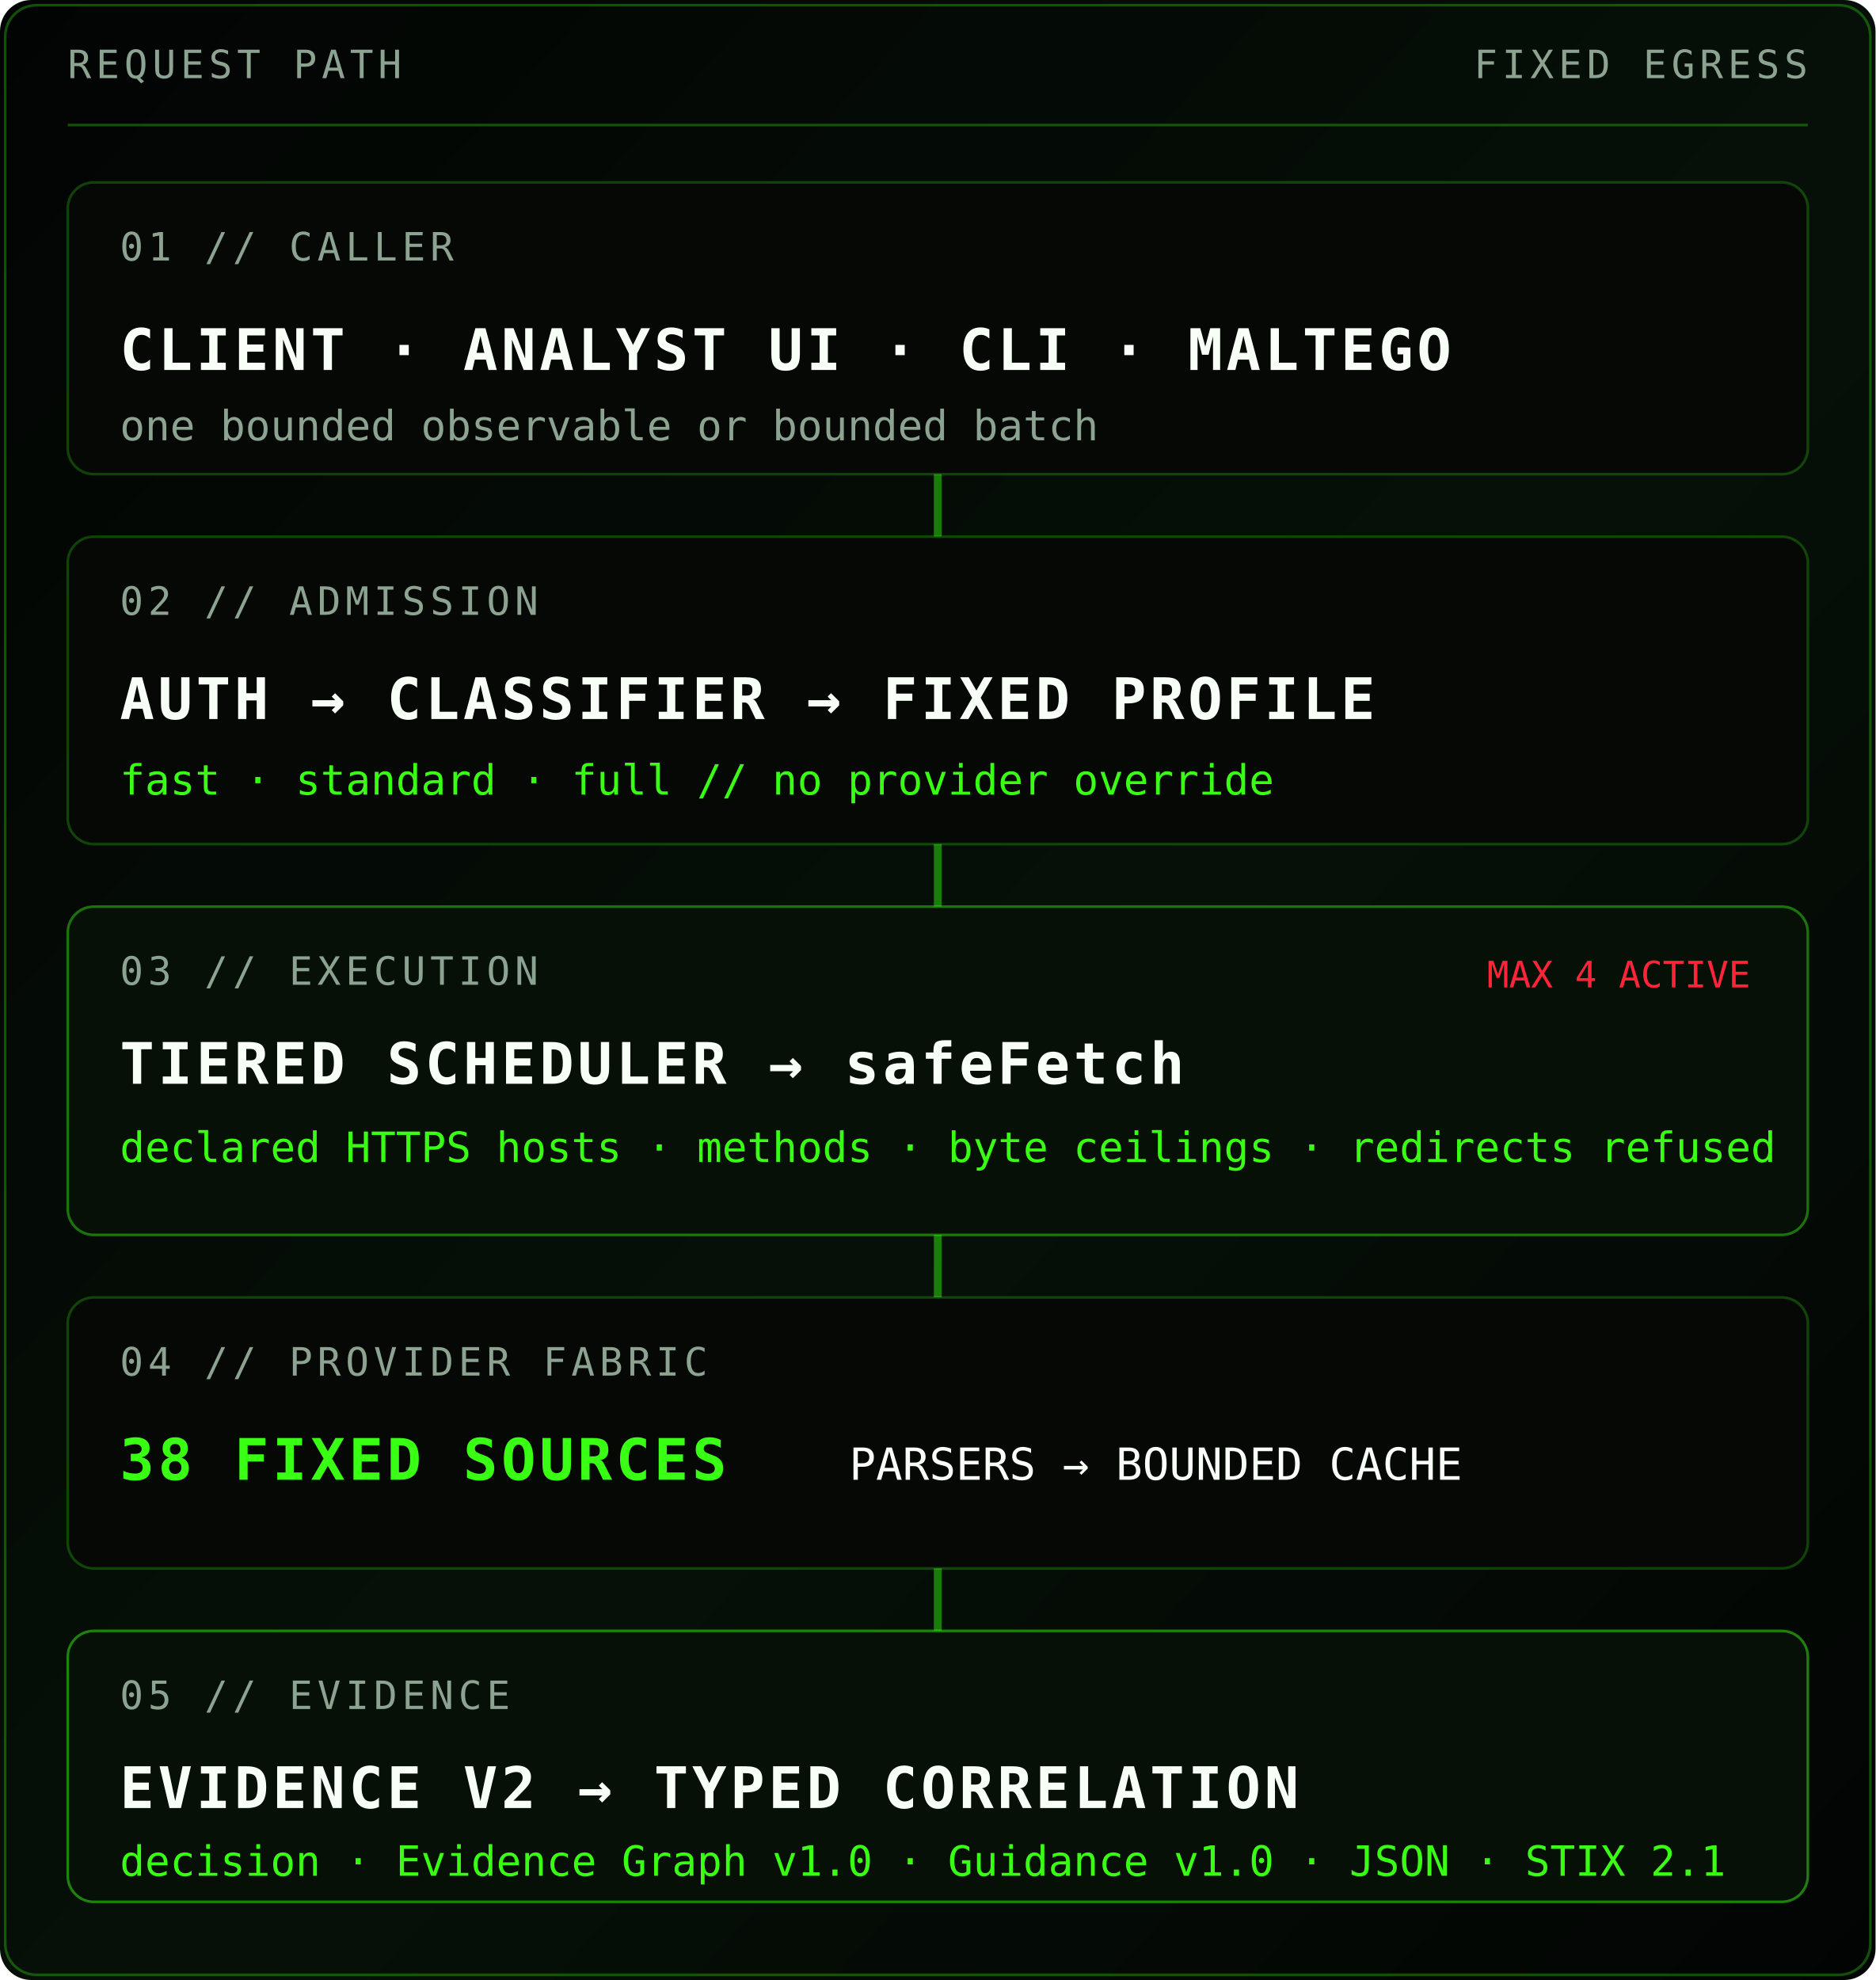
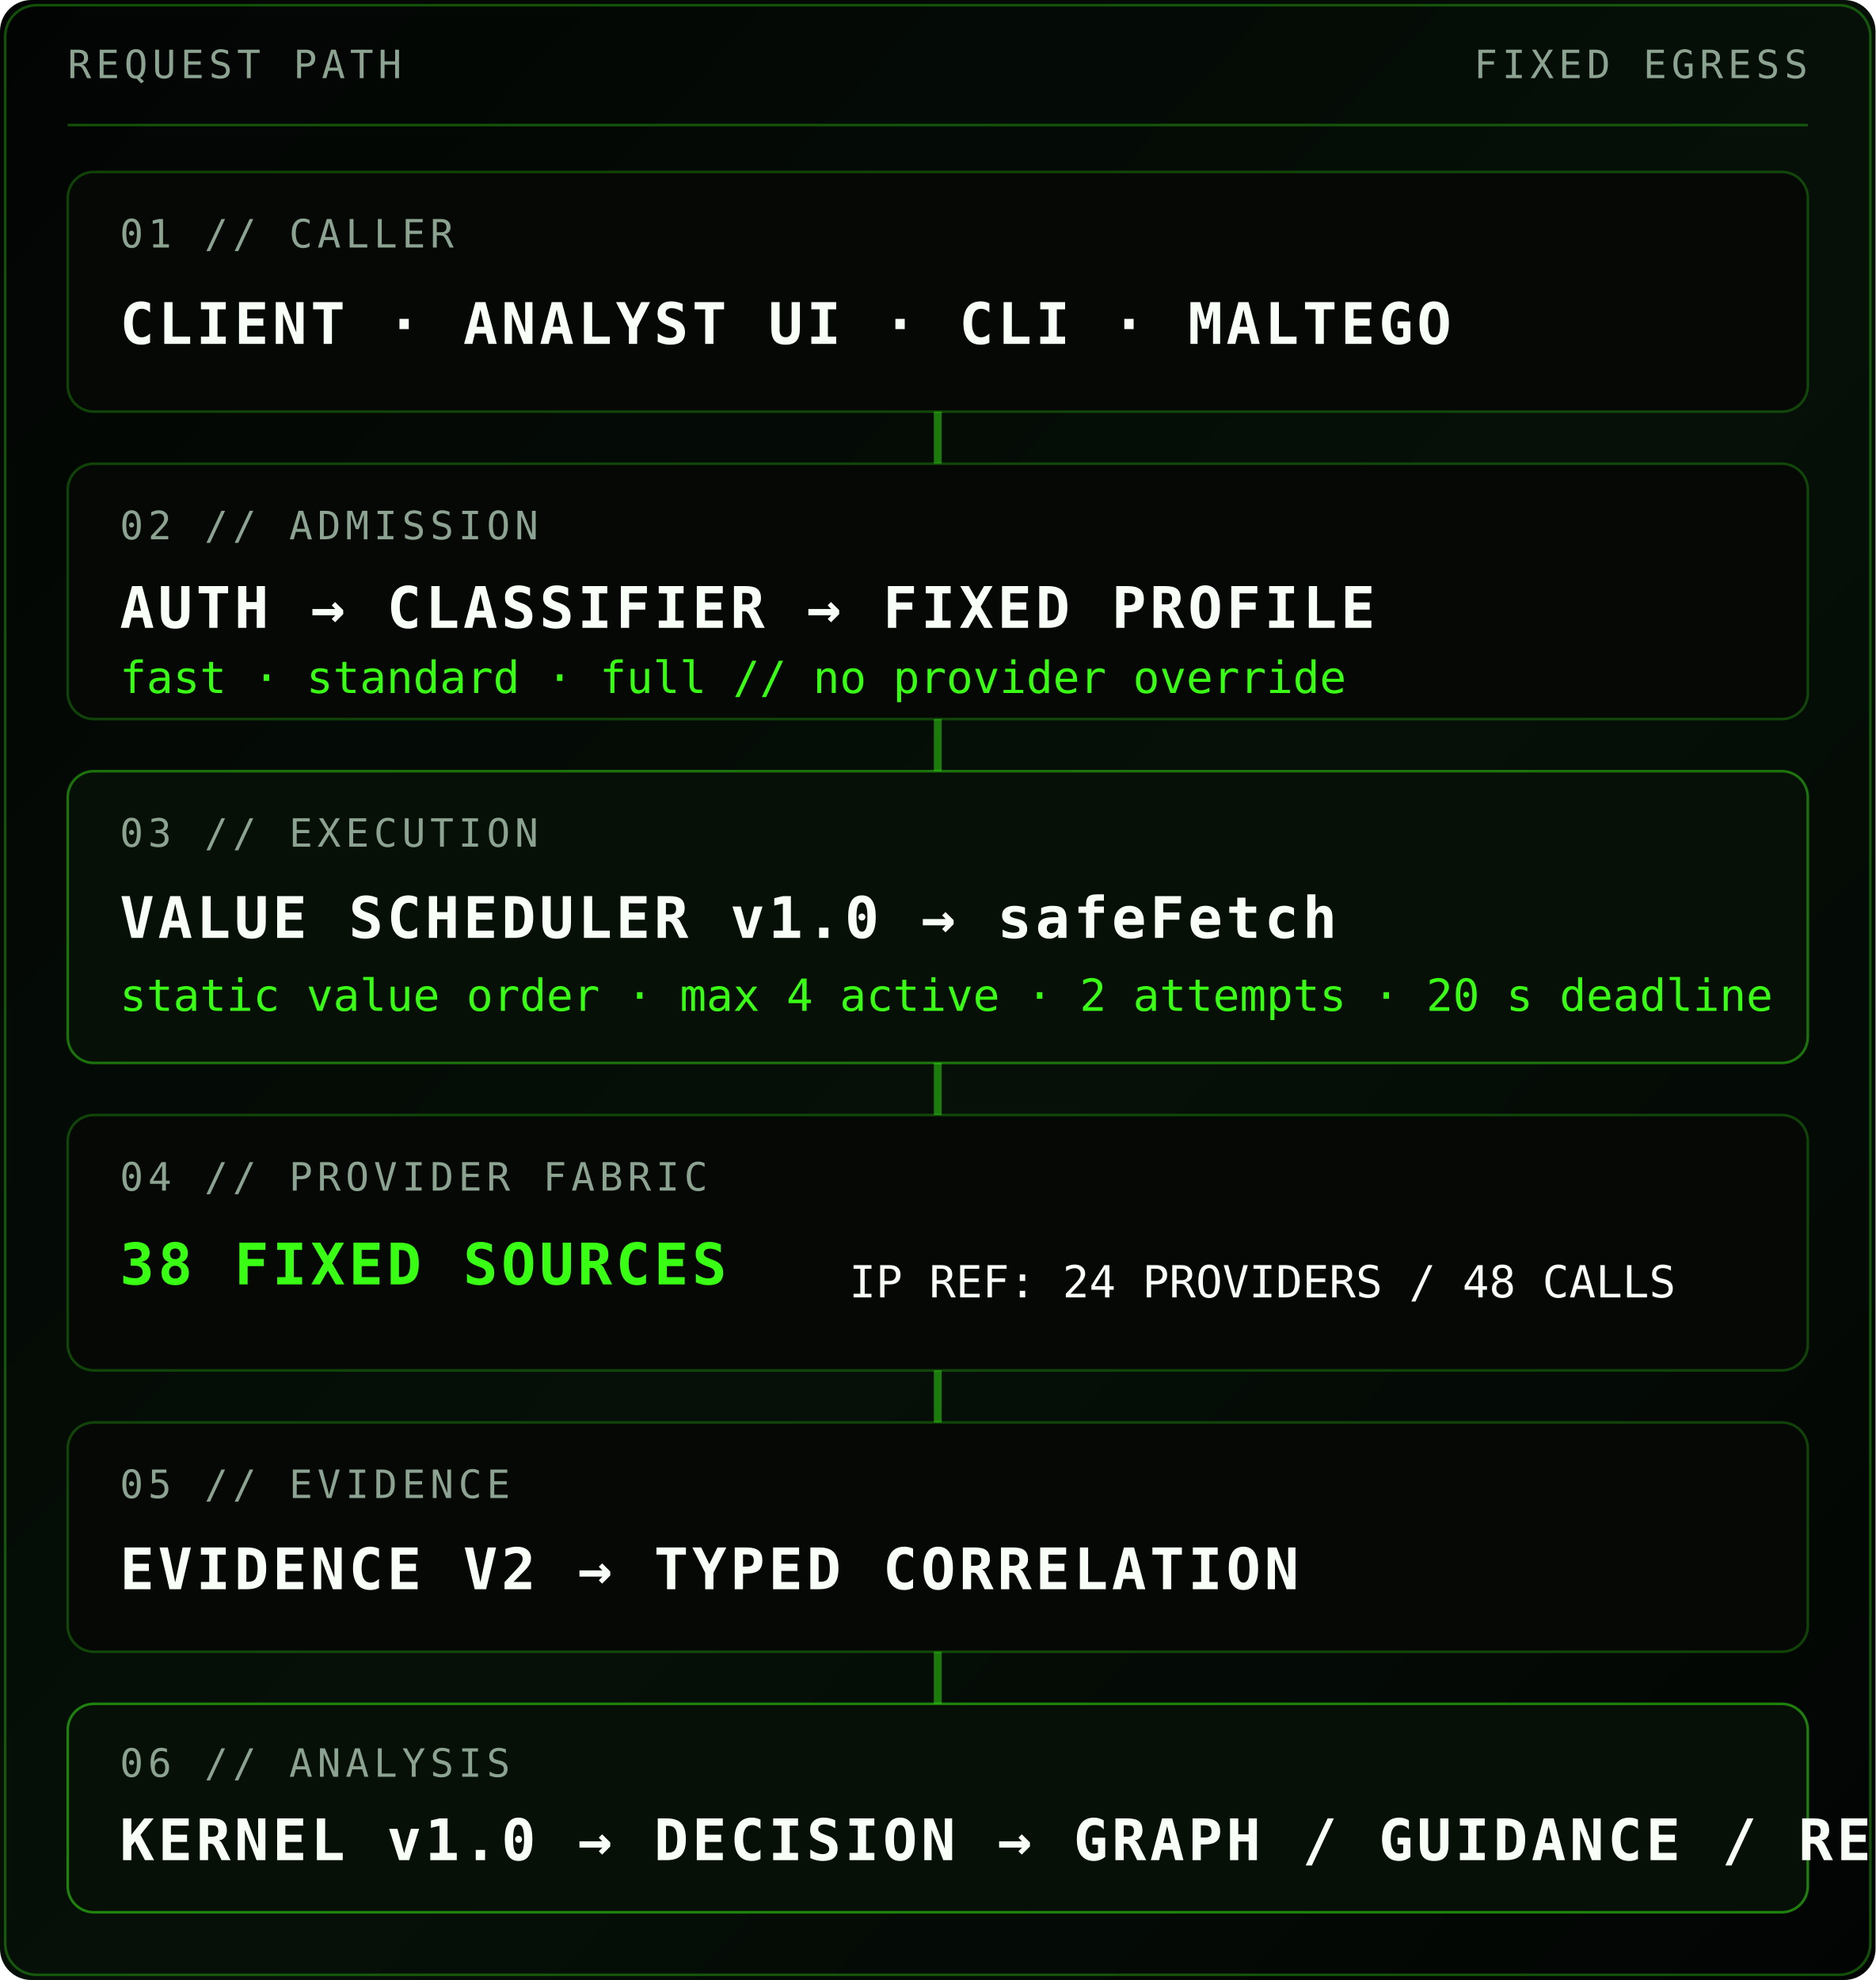
<svg xmlns="http://www.w3.org/2000/svg" viewBox="0 0 720 760" role="img" aria-labelledby="t d">
  <defs>
    <linearGradient id="bg" x1="0" y1="0" x2="1" y2="1">
      <stop stop-color="#020403" />
      <stop offset=".55" stop-color="#061008" />
      <stop offset="1" stop-color="#020403" />
    </linearGradient>
    <style>.m{font-family:ui-monospace,SFMono-Regular,Menlo,Consolas,monospace}.h{font-family:ui-monospace,SFMono-Regular,Menlo,Consolas,monospace;font-weight:900;letter-spacing:1.4px}</style>
  </defs>
  <rect width="720" height="760" rx="12" fill="url(#bg)" />
  <rect x="2" y="2" width="716" height="756" rx="12" fill="none" stroke="#39FF14" stroke-opacity=".3" />
  <g class="m" font-size="15" letter-spacing="1.8" fill="#8DA391">
    <text x="26" y="30">REQUEST PATH</text>
    <text x="694" y="30" text-anchor="end">FIXED EGRESS</text>
  </g>
  <path d="M26 48H694" stroke="#39FF14" stroke-opacity=".3" />
-   <g transform="translate(26 70)">
-     <rect width="668" height="112" rx="10" fill="#050805" stroke="#39FF14" stroke-opacity=".24" />
-     <text x="20" y="30" class="m" font-size="15" letter-spacing="1.8" fill="#8DA391">01 // CALLER</text>
-     <text x="20" y="72" class="h" font-size="22" fill="#F7FFF6">CLIENT · ANALYST UI · CLI · MALTEGO</text>
-     <text x="20" y="99" class="m" font-size="16" fill="#8DA391">one bounded observable or bounded batch</text>
+   <g transform="translate(26 66)">
+     <rect width="668" height="92" rx="10" fill="#050805" stroke="#39FF14" stroke-opacity=".24" />
+     <text x="20" y="29" class="m" font-size="15" letter-spacing="1.8" fill="#8DA391">01 // CALLER</text>
+     <text x="20" y="66" class="h" font-size="22" fill="#F7FFF6">CLIENT · ANALYST UI · CLI · MALTEGO</text>
  </g>
-   <path d="M360 182V206" stroke="#39FF14" stroke-opacity=".45" stroke-width="3" />
-   <g transform="translate(26 206)">
-     <rect width="668" height="118" rx="10" fill="#050805" stroke="#39FF14" stroke-opacity=".24" />
-     <text x="20" y="30" class="m" font-size="15" letter-spacing="1.8" fill="#8DA391">02 // ADMISSION</text>
-     <text x="20" y="70" class="h" font-size="22" fill="#F7FFF6">AUTH → CLASSIFIER → FIXED PROFILE</text>
-     <text x="20" y="99" class="m" font-size="16" fill="#39FF14">fast · standard · full // no provider override</text>
+   <path d="M360 158V178" stroke="#39FF14" stroke-opacity=".45" stroke-width="3" />
+   <g transform="translate(26 178)">
+     <rect width="668" height="98" rx="10" fill="#050805" stroke="#39FF14" stroke-opacity=".24" />
+     <text x="20" y="29" class="m" font-size="15" letter-spacing="1.8" fill="#8DA391">02 // ADMISSION</text>
+     <text x="20" y="63" class="h" font-size="22" fill="#F7FFF6">AUTH → CLASSIFIER → FIXED PROFILE</text>
+     <text x="20" y="88" class="m" font-size="17" fill="#39FF14">fast · standard · full // no provider override</text>
  </g>
-   <path d="M360 324V348" stroke="#39FF14" stroke-opacity=".45" stroke-width="3" />
-   <g transform="translate(26 348)">
-     <rect width="668" height="126" rx="10" fill="#071007" stroke="#39FF14" stroke-opacity=".42" />
-     <text x="20" y="30" class="m" font-size="15" letter-spacing="1.8" fill="#8DA391">03 // EXECUTION</text>
-     <text x="20" y="68" class="h" font-size="22" fill="#F7FFF6">TIERED SCHEDULER → safeFetch</text>
-     <text x="20" y="98" class="m" font-size="16" fill="#39FF14">declared HTTPS hosts · methods · byte ceilings · redirects refused</text>
-     <text x="646" y="31" class="m" font-size="14" text-anchor="end" fill="#FF2438">MAX 4 ACTIVE</text>
+   <path d="M360 276V296" stroke="#39FF14" stroke-opacity=".45" stroke-width="3" />
+   <g transform="translate(26 296)">
+     <rect width="668" height="112" rx="10" fill="#071007" stroke="#39FF14" stroke-opacity=".42" />
+     <text x="20" y="29" class="m" font-size="15" letter-spacing="1.8" fill="#8DA391">03 // EXECUTION</text>
+     <text x="20" y="64" class="h" font-size="22" fill="#F7FFF6">VALUE SCHEDULER v1.0 → safeFetch</text>
+     <text x="20" y="92" class="m" font-size="17" fill="#39FF14">static value order · max 4 active · 2 attempts · 20 s deadline</text>
  </g>
-   <path d="M360 474V498" stroke="#39FF14" stroke-opacity=".45" stroke-width="3" />
-   <g transform="translate(26 498)">
-     <rect width="668" height="104" rx="10" fill="#050805" stroke="#39FF14" stroke-opacity=".24" />
-     <text x="20" y="30" class="m" font-size="15" letter-spacing="1.8" fill="#8DA391">04 // PROVIDER FABRIC</text>
-     <text x="20" y="70" class="h" font-size="22" fill="#39FF14">38 FIXED SOURCES</text>
-     <text x="300" y="70" class="m" font-size="17" fill="#F7FFF6">PARSERS → BOUNDED CACHE</text>
+   <path d="M360 408V428" stroke="#39FF14" stroke-opacity=".45" stroke-width="3" />
+   <g transform="translate(26 428)">
+     <rect width="668" height="98" rx="10" fill="#050805" stroke="#39FF14" stroke-opacity=".24" />
+     <text x="20" y="29" class="m" font-size="15" letter-spacing="1.8" fill="#8DA391">04 // PROVIDER FABRIC</text>
+     <text x="20" y="65" class="h" font-size="22" fill="#39FF14">38 FIXED SOURCES</text>
+     <text x="300" y="70" class="m" font-size="17" fill="#F7FFF6">IP REF: 24 PROVIDERS / 48 CALLS</text>
  </g>
-   <path d="M360 602V626" stroke="#39FF14" stroke-opacity=".45" stroke-width="3" />
-   <g transform="translate(26 626)">
-     <rect width="668" height="104" rx="10" fill="#071007" stroke="#39FF14" stroke-opacity=".48" />
-     <text x="20" y="30" class="m" font-size="15" letter-spacing="1.8" fill="#8DA391">05 // EVIDENCE</text>
-     <text x="20" y="68" class="h" font-size="22" fill="#F7FFF6">EVIDENCE V2 → TYPED CORRELATION</text>
-     <text x="20" y="94" class="m" font-size="16" fill="#39FF14">decision · Evidence Graph v1.0 · Guidance v1.0 · JSON · STIX 2.1</text>
+   <path d="M360 526V546" stroke="#39FF14" stroke-opacity=".45" stroke-width="3" />
+   <g transform="translate(26 546)">
+     <rect width="668" height="88" rx="10" fill="#050805" stroke="#39FF14" stroke-opacity=".24" />
+     <text x="20" y="29" class="m" font-size="15" letter-spacing="1.8" fill="#8DA391">05 // EVIDENCE</text>
+     <text x="20" y="64" class="h" font-size="22" fill="#F7FFF6">EVIDENCE V2 → TYPED CORRELATION</text>
+   </g>
+   <path d="M360 634V654" stroke="#39FF14" stroke-opacity=".45" stroke-width="3" />
+   <g transform="translate(26 654)">
+     <rect width="668" height="80" rx="10" fill="#071007" stroke="#39FF14" stroke-opacity=".48" />
+     <text x="20" y="28" class="m" font-size="15" letter-spacing="1.8" fill="#8DA391">06 // ANALYSIS</text>
+     <text x="20" y="60" class="h" font-size="22" fill="#F7FFF6">KERNEL v1.0 → DECISION → GRAPH / GUIDANCE / REPORT</text>
  </g>
</svg>
